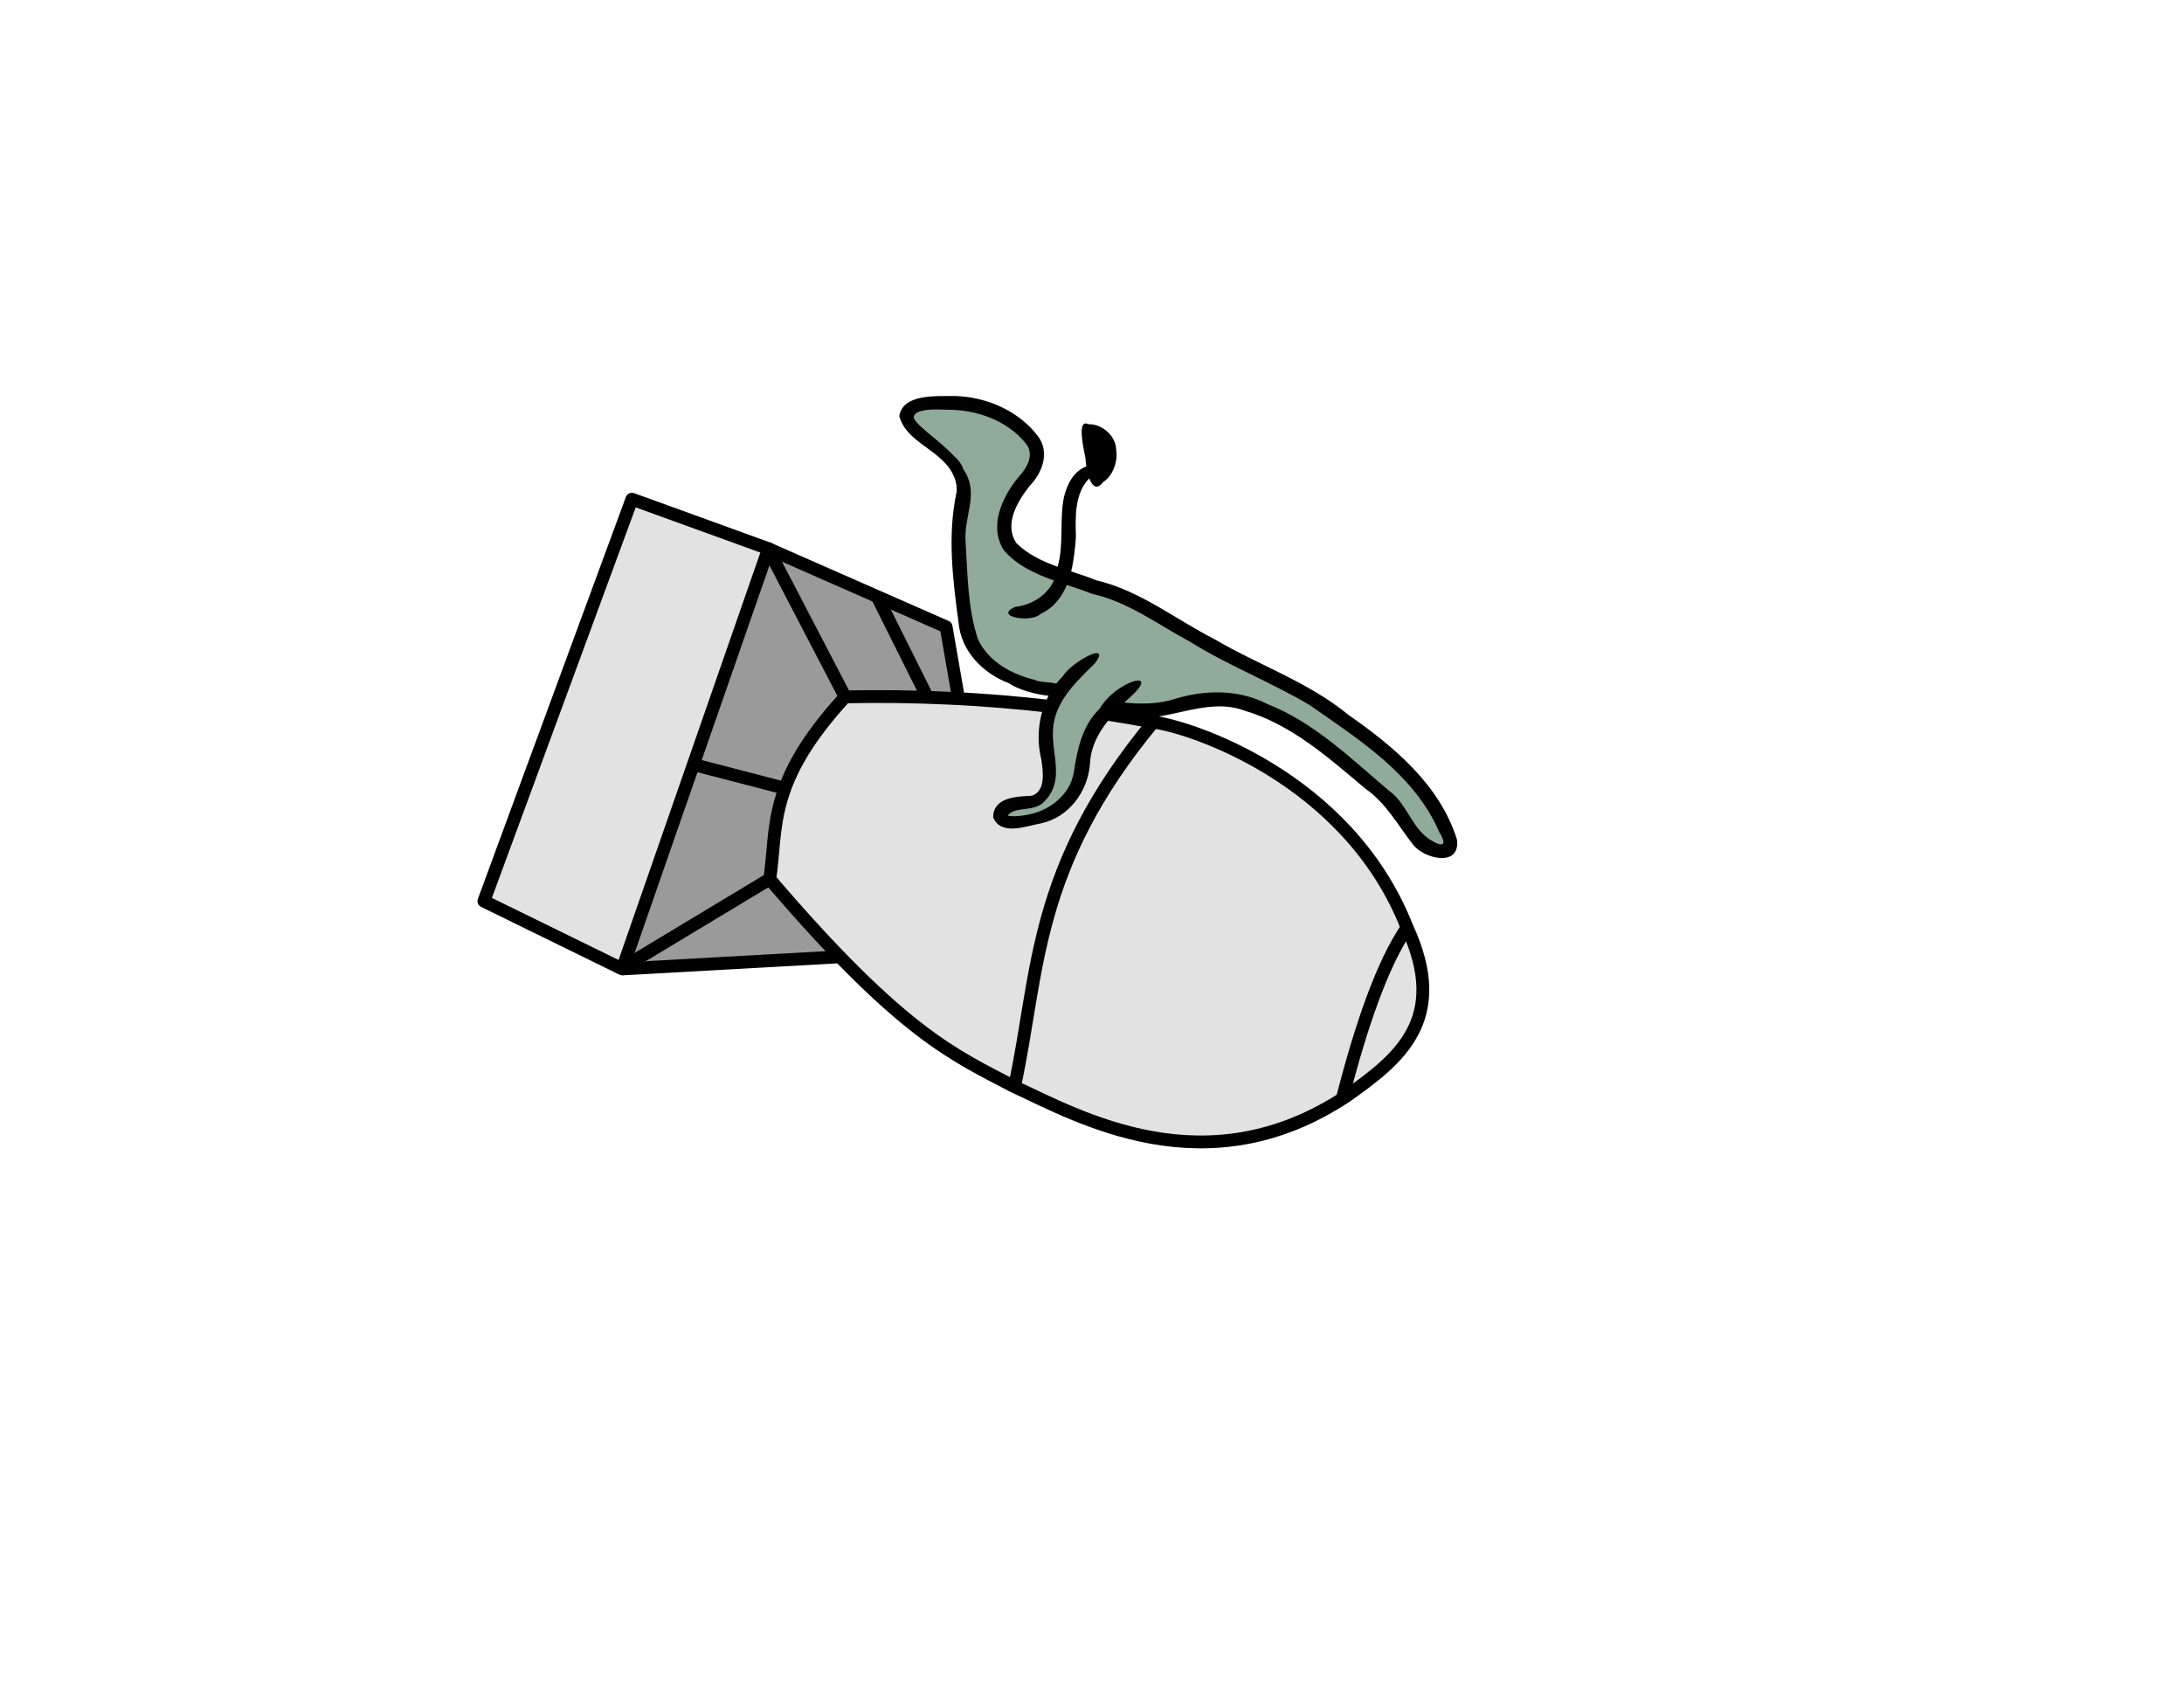
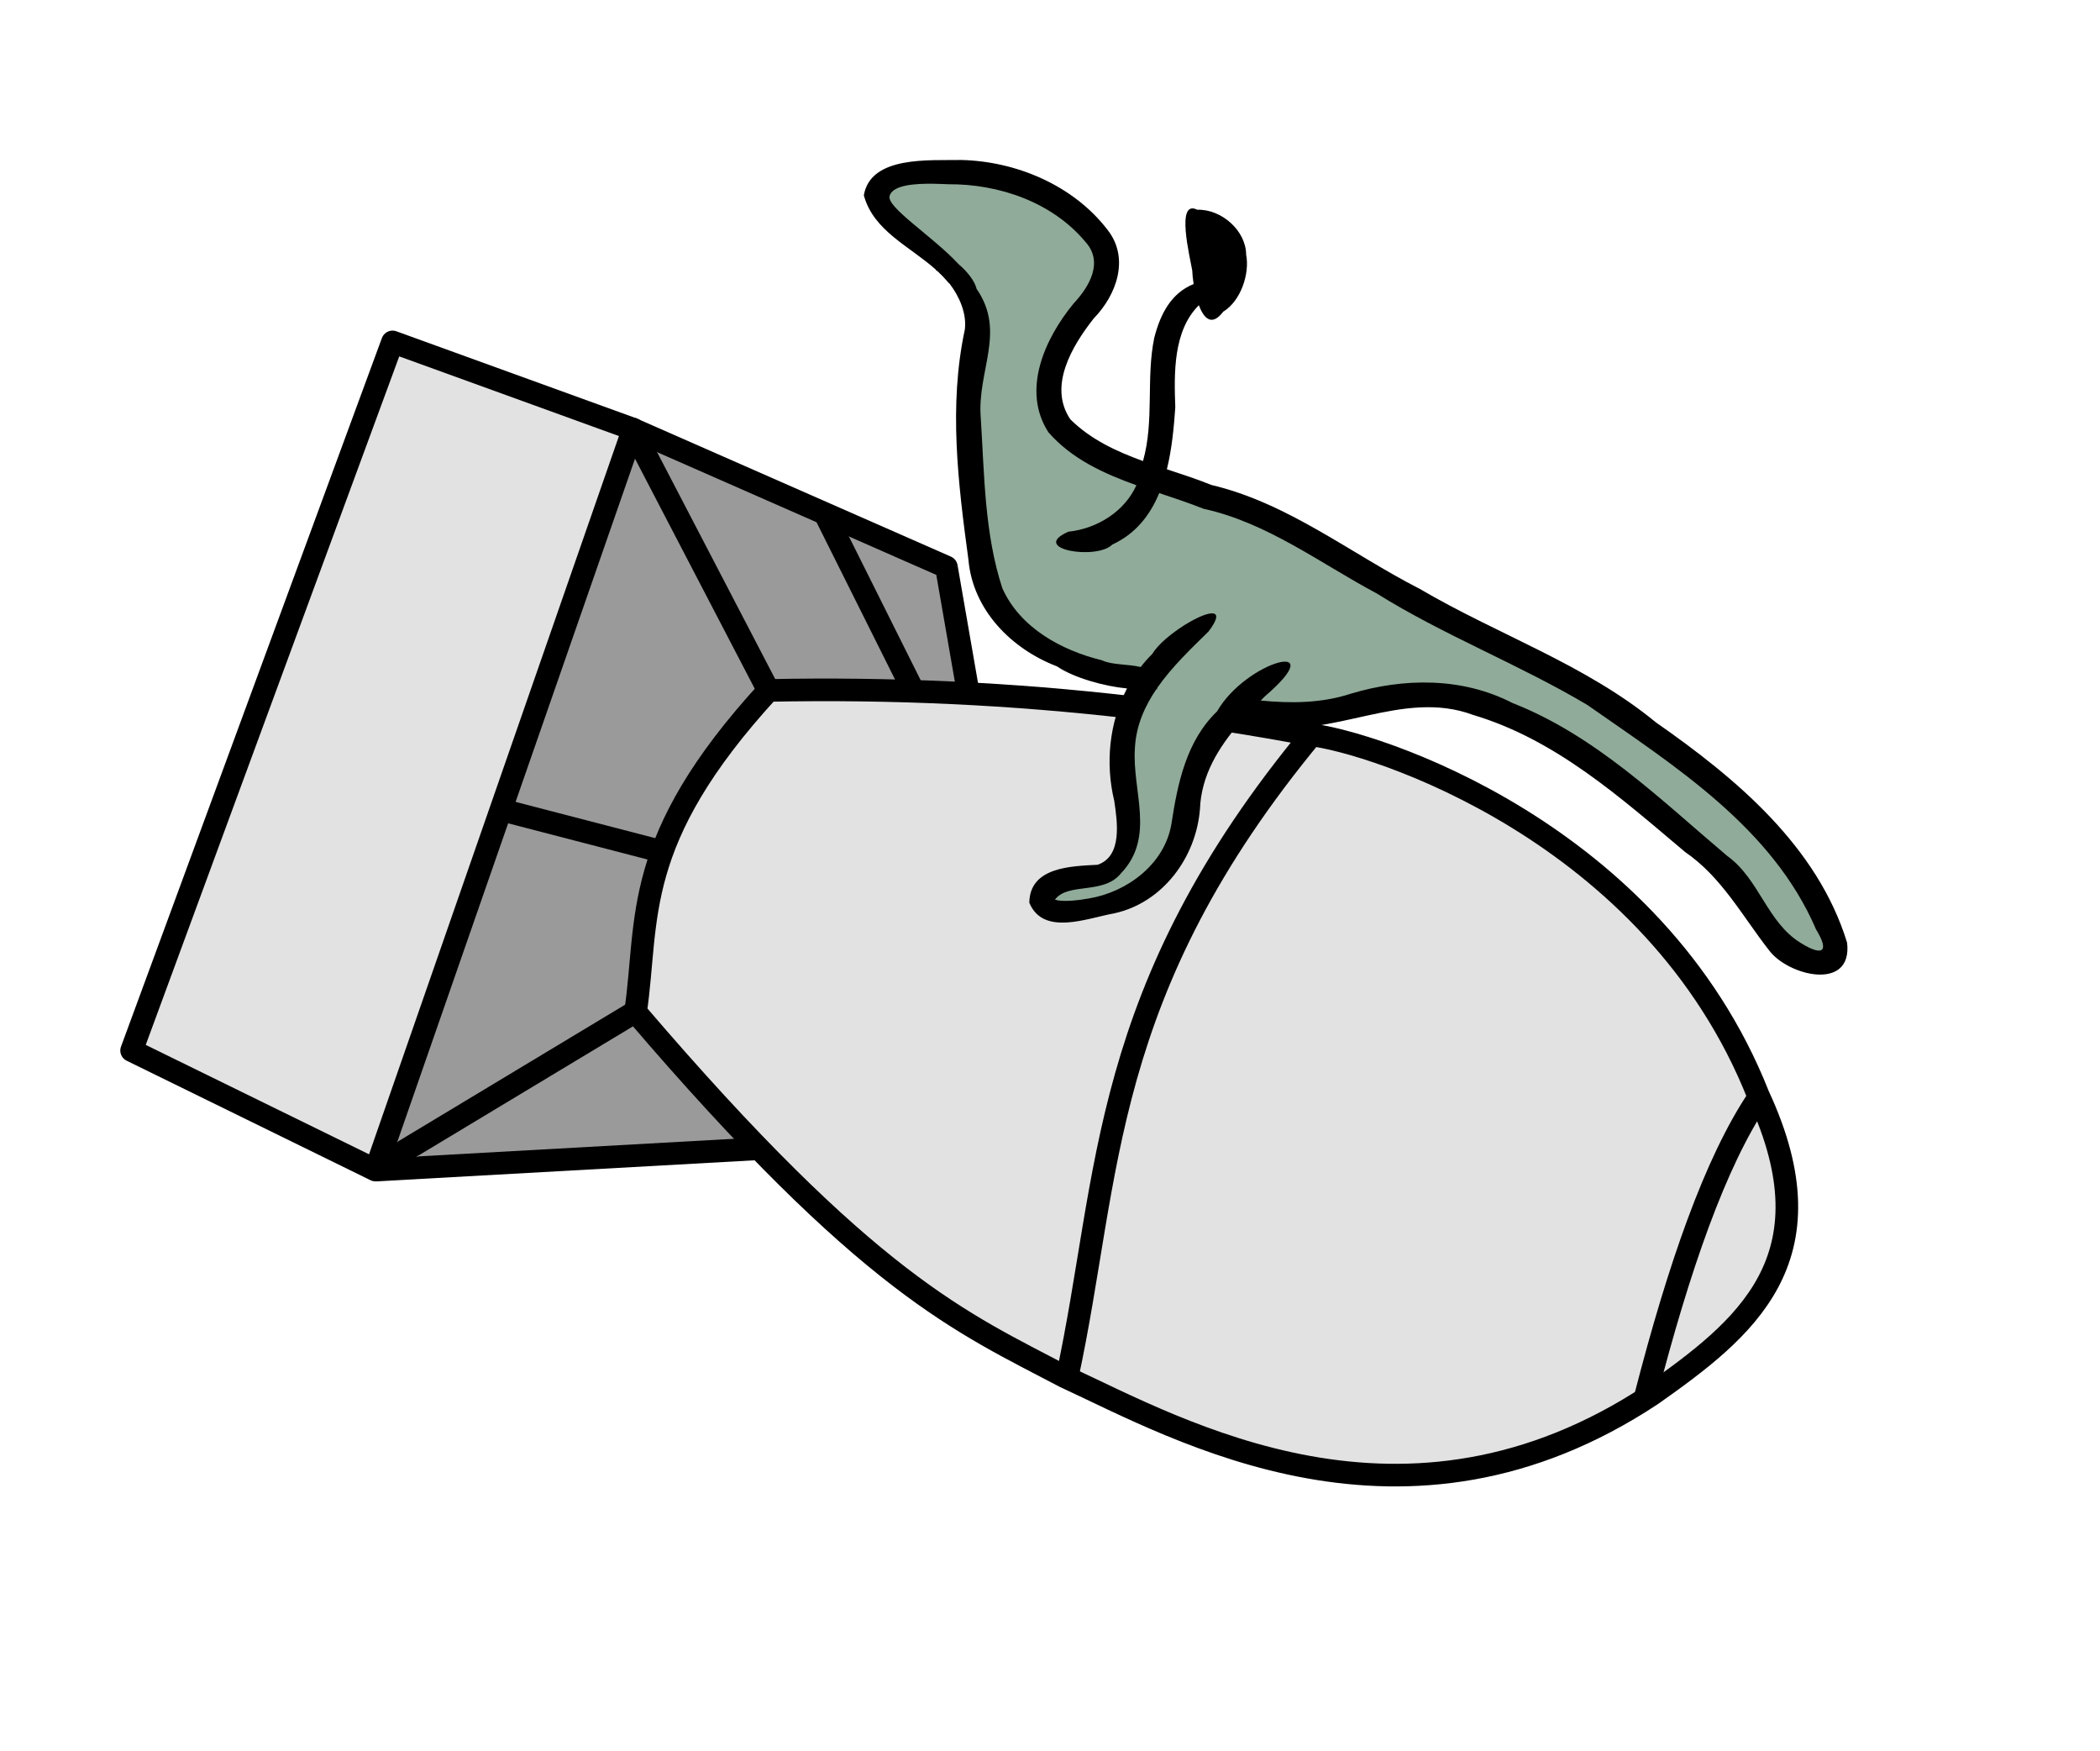
- <svg xmlns="http://www.w3.org/2000/svg" width="792pt" height="612pt" id="svg2985" version="1.1" style="display:inline">
+ <svg xmlns="http://www.w3.org/2000/svg" width="6in" height="5in" id="svg2985" version="1.1" style="display:inline">
  <defs id="defs2987" />
-   <g id="layer2" style="display:inline">
-     <path style="fill:#90ab99;fill-opacity:1;stroke:#90ab99;stroke-width:4.306;stroke-linecap:butt;stroke-linejoin:round;stroke-miterlimit:4;stroke-dasharray:none;stroke-opacity:1" d="m 691.606,405.396 c -3.331,-2.207 -5.575,-4.918 -12.087,-14.611 -3.532,-5.257 -9.345,-10.674 -28.603,-26.656 -13.497,-11.201 -23.356,-17.565 -35.937,-23.197 -12.283,-5.499 -14.218,-5.922 -26.906,-5.889 -10.189,0.027 -11.829,0.214 -19.773,2.257 -7.167,1.843 -9.973,2.228 -16.25,2.228 l -7.588,0 3.925,-4.115 c 2.159,-2.263 3.925,-4.607 3.925,-5.208 0,-1.704 -4.365,-1.368 -8.33,0.642 -4.544,2.303 -7.553,5.029 -12.981,11.763 -6.874,8.527 -8.725,12.832 -11.364,26.42 -0.741,3.813 -2.146,8.568 -3.123,10.565 -2.015,4.12 -6.697,8.569 -11.677,11.098 -5.087,2.584 -17.213,4.86 -16.074,3.018 0.477,-0.772 3.719,-1.723 9.733,-2.857 3.503,-0.66 4.624,-1.26 7.038,-3.764 4.552,-4.721 5.443,-8.39 4.71,-19.398 -0.332,-4.987 -0.564,-11.255 -0.514,-13.928 0.168,-9.061 4.126,-16.416 15.029,-27.927 5.011,-5.29 6.72,-7.561 6.72,-8.929 0,-1.65 -0.192,-1.788 -1.91,-1.373 -5.004,1.209 -12.148,6.217 -16.18,11.342 l -2.395,3.044 -4.375,-0.427 c -5.581,-0.545 -14.955,-3.688 -20.016,-6.711 -5.295,-3.163 -10.172,-7.993 -12.254,-12.134 -3.35,-6.664 -5.492,-19.573 -6.707,-40.422 -0.638,-10.947 -0.572,-12.766 0.744,-20.485 1.849,-10.845 1.527,-15.48 -1.505,-21.704 -2.894,-5.941 -4.489,-7.72 -14.948,-16.672 -4.719,-4.039 -8.782,-7.982 -9.03,-8.761 -0.282,-0.889 -0.024,-1.841 0.691,-2.554 0.967,-0.964 2.913,-1.136 12.744,-1.128 10.179,0.008 12.243,0.208 16.811,1.626 7.108,2.207 13.61,5.73 18.319,9.928 7.931,7.068 8.009,10.641 0.445,20.315 -6.856,8.769 -9.742,15.981 -9.73,24.32 0.011,8.362 3.049,13.008 12.429,19.008 2.119,1.355 6.291,3.462 9.271,4.682 l 5.418,2.218 -2.755,3.485 c -2.987,3.779 -9.013,7.317 -13.857,8.135 -2.664,0.45 -5.652,2.511 -5.652,3.898 0,1.219 4.671,2.715 8.474,2.715 6.771,0 15.86,-6.226 18.988,-13.007 0.745,-1.615 1.667,-2.831 2.049,-2.703 0.382,0.129 4.288,1.393 8.68,2.811 15.338,4.95 19.837,7.065 41.974,19.742 12.242,7.01 29.757,16.502 38.923,21.093 25.272,12.658 30.628,15.955 52.08,32.06 9.838,7.386 23.584,20.866 28.748,28.193 3.483,4.942 10.485,17.918 10.485,19.431 0,1.344 -2.552,0.699 -5.835,-1.476 z" id="path3961" />
-     <path style="fill:#e2e2e2;fill-opacity:1;stroke:#e2e2e2;stroke-width:4.306;stroke-linecap:butt;stroke-linejoin:round;stroke-miterlimit:4;stroke-dasharray:none;stroke-opacity:1" d="m 655.082,521.911 c 0,-0.134 0.292,-1.15 0.649,-2.257 0.357,-1.107 2.239,-7.392 4.183,-13.966 4.515,-15.275 10.097,-30.17 15.414,-41.135 3.116,-6.425 4.347,-8.37 4.794,-7.572 0.331,0.591 1.394,4.125 2.363,7.854 4.174,16.064 1.239,29.397 -9.176,41.695 -4.731,5.586 -18.227,16.974 -18.227,15.38 z" id="path3963" />
-     <path style="fill:#e2e2e2;fill-opacity:1;stroke:#e2e2e2;stroke-width:4.306;stroke-linecap:butt;stroke-linejoin:round;stroke-miterlimit:4;stroke-dasharray:none;stroke-opacity:1" d="m 570.366,548.102 c -0.955,-0.138 -4.548,-0.601 -7.986,-1.03 -13.426,-1.673 -30.879,-6.968 -47.914,-14.536 -16.037,-7.125 -19.79,-9.017 -19.79,-9.979 0,-0.519 0.635,-4.025 1.412,-7.791 0.776,-3.766 2.033,-10.753 2.792,-15.527 8.161,-51.331 16.065,-77.343 32.071,-105.549 9.854,-17.364 26.492,-40.275 29.248,-40.275 5.058,0 22.273,6.066 35.512,12.514 34.701,16.9 61.059,42.128 76.414,73.137 l 4.417,8.92 -1.685,2.67 c -8.052,12.756 -17.378,36.918 -25.31,65.579 -2.681,9.688 -3.809,12.753 -5.036,13.691 -0.869,0.665 -5.643,3.223 -10.608,5.685 -12.705,6.3 -25.934,10.322 -40.152,12.21 -5.071,0.673 -19.474,0.846 -23.386,0.281 l 0,0 z" id="path3965" />
-     <path style="fill:#e2e2e2;fill-opacity:1;stroke:#e2e2e2;stroke-width:4.306;stroke-linecap:butt;stroke-linejoin:round;stroke-miterlimit:4;stroke-dasharray:none;stroke-opacity:1" d="m 477.664,514.592 c -17.302,-9.545 -25.946,-15.433 -40.275,-27.432 -14.047,-11.763 -45.247,-43.855 -60.576,-62.309 -0.789,-0.95 -0.76,-2.879 0.181,-12.152 2.934,-28.917 8.833,-42.924 27.758,-65.92 l 5.555,-6.75 24.304,0.438 c 23.365,0.421 43.717,1.518 60.858,3.279 l 8.084,0.831 -0.654,2.163 c -0.901,2.981 -0.871,15.248 0.048,19.791 0.416,2.057 0.757,5.588 0.757,7.846 0,6.903 -2.72,10.273 -8.314,10.304 -6.814,0.037 -12.984,2.612 -14.563,6.079 -2.462,5.403 1.296,9.883 8.276,9.866 5.237,-0.012 15.87,-2.289 20.317,-4.35 6.89,-3.193 12.889,-9.864 15.752,-17.516 0.745,-1.991 1.711,-6.242 2.146,-9.447 0.894,-6.588 2.806,-11.844 6.173,-16.975 l 2.303,-3.509 7.045,1.255 c 3.874,0.69 7.284,1.334 7.577,1.43 0.293,0.096 -2.15,3.749 -5.428,8.118 -14.827,19.758 -25.797,39.016 -33.839,59.406 -6.836,17.333 -11.101,33.374 -15.415,57.982 -5.808,33.13 -7.462,42.037 -7.892,42.474 -0.25,0.255 -4.829,-1.951 -10.176,-4.9 z" id="path3967" />
-     <path style="fill:#e2e2e2;fill-opacity:1;stroke:#e2e2e2;stroke-width:4.306;stroke-linecap:butt;stroke-linejoin:round;stroke-miterlimit:4;stroke-dasharray:none;stroke-opacity:1" d="m 268.302,448.587 c -18.148,-8.899 -29.483,-14.834 -29.438,-15.414 0.054,-0.688 68.1,-186.199 68.665,-187.199 0.224,-0.396 58.994,21.237 59.15,21.772 0.298,1.02 -67.462,194.919 -68.188,195.122 -0.373,0.104 -13.959,-6.322 -30.19,-14.281 z" id="path3969" />
-     <path style="fill:#9a9a9a;fill-opacity:1;stroke:#9a9a9a;stroke-width:4.306;stroke-linecap:butt;stroke-linejoin:round;stroke-miterlimit:4;stroke-dasharray:none;stroke-opacity:1" d="m 379.688,273.031 c -0.2,0.2 6.305,12.865 25.156,48.969 l 5.875,11.281 15.938,0 15.938,0 -10.531,-21.094 -10.562,-21.125 -20.781,-9.125 c -11.436,-5.019 -20.908,-9.03 -21.031,-8.906 z m -7.844,2.125 c -0.156,0.46 -7.419,21.28 -16.125,46.281 -8.706,25.001 -15.729,45.584 -15.594,45.719 0.135,0.135 8.498,2.371 18.562,4.969 10.064,2.598 18.322,4.67 18.375,4.625 0.053,-0.045 1.835,-3.457 3.969,-7.594 4.478,-8.684 9.434,-15.984 17.531,-25.875 l 5.75,-7 -16.094,-30.969 c -8.85,-17.04 -16.219,-30.616 -16.375,-30.156 z M 432.312,296.125 c -0.118,0.111 4.039,8.678 9.219,19.031 l 9.406,18.812 4.156,0 c 2.29,0 4.156,-0.06 4.156,-0.156 0,-1.266 -4.9,-27.9 -5.188,-28.188 -0.601,-0.601 -21.505,-9.732 -21.75,-9.5 z m -94.25,78.094 C 337.518,374.238 309.181,453.916 308,458.75 c -0.187,0.764 58.653,-34.108 60.531,-35.875 0.313,-0.295 1.017,-5.039 1.562,-10.531 1.058,-10.643 2.43,-19.577 3.938,-25.312 l 0.938,-3.5 -18.094,-4.688 c -9.952,-2.563 -18.416,-4.639 -18.812,-4.625 z M 371.25,429.812 c -0.371,0 -55.759,33.257 -56.625,34 -0.3,0.257 1.106,0.36 3.125,0.219 4.703,-0.329 78.224,-4.375 79.5,-4.375 0.528,0 -5.029,-6.726 -12.344,-14.938 C 377.592,436.507 371.434,429.812 371.25,429.812 Z" id="path3971" />
+   <g id="layer2" style="display:inline" transform="translate(-211.6181,-124.0045)">
+     <g id="g3445">
+       <path id="path3963" d="m 668.831,498.342 c 0,-0.134 0.292,-1.15 0.649,-2.257 0.357,-1.107 2.239,-7.392 4.183,-13.966 4.515,-15.275 10.097,-30.17 15.414,-41.135 3.116,-6.425 4.347,-8.37 4.794,-7.572 0.331,0.591 1.394,4.125 2.363,7.854 4.174,16.064 1.239,29.397 -9.176,41.695 -4.731,5.586 -18.227,16.974 -18.227,15.38 z" style="fill:#e2e2e2;fill-opacity:1;stroke:#e2e2e2;stroke-width:4.306;stroke-linecap:butt;stroke-linejoin:round;stroke-miterlimit:4;stroke-dasharray:none;stroke-opacity:1" />
+       <path id="path3965" d="m 584.114,524.533 c -0.955,-0.138 -4.548,-0.601 -7.986,-1.03 -13.426,-1.673 -30.879,-6.968 -47.914,-14.536 -16.037,-7.125 -19.79,-9.017 -19.79,-9.979 0,-0.519 0.635,-4.025 1.412,-7.791 0.776,-3.766 2.033,-10.753 2.792,-15.527 8.161,-51.331 16.065,-77.343 32.071,-105.549 9.854,-17.364 26.492,-40.275 29.248,-40.275 5.058,0 22.273,6.066 35.512,12.514 34.701,16.9 61.059,42.128 76.414,73.137 l 4.417,8.92 -1.685,2.67 c -8.052,12.756 -17.378,36.918 -25.31,65.579 -2.681,9.688 -3.809,12.753 -5.036,13.691 -0.869,0.665 -5.643,3.223 -10.608,5.685 -12.705,6.3 -25.934,10.322 -40.152,12.21 -5.071,0.673 -19.474,0.846 -23.386,0.281 l 0,0 z" style="fill:#e2e2e2;fill-opacity:1;stroke:#e2e2e2;stroke-width:4.306;stroke-linecap:butt;stroke-linejoin:round;stroke-miterlimit:4;stroke-dasharray:none;stroke-opacity:1" />
+       <path id="path3967" d="m 491.412,491.024 c -17.302,-9.545 -25.946,-15.433 -40.275,-27.432 -14.047,-11.763 -45.247,-43.855 -60.576,-62.309 -0.789,-0.95 -0.76,-2.879 0.181,-12.152 2.934,-28.917 8.833,-42.924 27.758,-65.92 l 5.555,-6.75 24.304,0.438 c 23.365,0.421 43.717,1.518 60.858,3.279 l 8.084,0.831 -0.654,2.163 c -0.901,2.981 -0.871,15.248 0.048,19.791 0.416,2.057 0.757,5.588 0.757,7.846 0,6.903 -2.72,10.273 -8.314,10.304 -6.814,0.037 -12.984,2.612 -14.563,6.079 -2.462,5.403 1.296,9.883 8.276,9.866 5.237,-0.012 15.87,-2.289 20.317,-4.35 6.89,-3.193 12.889,-9.864 15.752,-17.516 0.745,-1.991 1.711,-6.242 2.146,-9.447 0.894,-6.588 2.806,-11.844 6.173,-16.975 l 2.303,-3.509 7.045,1.255 c 3.874,0.69 7.284,1.334 7.577,1.43 0.293,0.096 -2.15,3.749 -5.428,8.118 -14.827,19.758 -25.797,39.016 -33.839,59.406 -6.836,17.333 -11.101,33.374 -15.415,57.982 -5.808,33.13 -7.462,42.037 -7.892,42.474 -0.25,0.255 -4.829,-1.951 -10.176,-4.9 z" style="fill:#e2e2e2;fill-opacity:1;stroke:#e2e2e2;stroke-width:4.306;stroke-linecap:butt;stroke-linejoin:round;stroke-miterlimit:4;stroke-dasharray:none;stroke-opacity:1" />
+     </g>
+     <path style="fill:#e2e2e2;fill-opacity:1;stroke:#e2e2e2;stroke-width:4.306;stroke-linecap:butt;stroke-linejoin:round;stroke-miterlimit:4;stroke-dasharray:none;stroke-opacity:1" d="m 282.051,425.018 c -18.148,-8.899 -29.483,-14.834 -29.438,-15.414 0.054,-0.688 68.1,-186.199 68.665,-187.199 0.224,-0.396 58.994,21.237 59.15,21.772 0.298,1.02 -67.462,194.919 -68.188,195.122 -0.373,0.104 -13.959,-6.322 -30.19,-14.281 z" id="path3969" />
+     <path style="fill:#9a9a9a;fill-opacity:1;stroke:#9a9a9a;stroke-width:4.306;stroke-linecap:butt;stroke-linejoin:round;stroke-miterlimit:4;stroke-dasharray:none;stroke-opacity:1" d="m 393.436,249.463 c -0.2,0.2 6.305,12.865 25.156,48.969 l 5.875,11.281 15.938,0 15.938,0 -10.531,-21.094 -10.562,-21.125 -20.781,-9.125 c -11.436,-5.019 -20.908,-9.03 -21.031,-8.906 z m -7.844,2.125 c -0.156,0.46 -7.419,21.28 -16.125,46.281 -8.706,25.001 -15.729,45.584 -15.594,45.719 0.135,0.135 8.498,2.371 18.562,4.969 10.064,2.598 18.322,4.67 18.375,4.625 0.053,-0.045 1.835,-3.457 3.969,-7.594 4.478,-8.684 9.434,-15.984 17.531,-25.875 l 5.75,-7 -16.094,-30.969 c -8.85,-17.04 -16.219,-30.616 -16.375,-30.156 z m 60.469,20.969 c -0.118,0.111 4.039,8.678 9.219,19.031 l 9.406,18.812 4.156,0 c 2.29,0 4.156,-0.06 4.156,-0.156 0,-1.266 -4.9,-27.9 -5.188,-28.188 -0.601,-0.601 -21.505,-9.732 -21.75,-9.5 z m -94.25,78.094 c -0.544,0.019 -28.881,79.697 -30.062,84.531 -0.187,0.764 58.653,-34.108 60.531,-35.875 0.313,-0.295 1.017,-5.039 1.562,-10.531 1.058,-10.643 2.43,-19.577 3.938,-25.312 l 0.938,-3.5 -18.094,-4.688 c -9.952,-2.563 -18.416,-4.639 -18.812,-4.625 z m 33.188,55.594 c -0.371,0 -55.759,33.257 -56.625,34 -0.3,0.257 1.106,0.36 3.125,0.219 4.703,-0.329 78.224,-4.375 79.5,-4.375 0.528,0 -5.029,-6.726 -12.344,-14.938 -7.314,-8.211 -13.473,-14.906 -13.656,-14.906 z" id="path3971" />
  </g>
-   <g id="layer1" style="display:none">
-     <path style="fill:none;stroke:#000000;stroke-width:4.429;stroke-linecap:butt;stroke-linejoin:miter;stroke-miterlimit:4;stroke-dasharray:none;stroke-opacity:1" d="m 233.968,435.652 71.565,-194.319 66.041,23.937 -70.706,203.157 z" id="path20" />
-     <path style="fill:none;stroke:#000000;stroke-width:4.429;stroke-linecap:butt;stroke-linejoin:miter;stroke-miterlimit:4;stroke-dasharray:none;stroke-opacity:1" d="M 379.186,381.027 334.749,369.488" id="path3772" />
-     <path style="fill:none;stroke:#000000;stroke-width:4.429;stroke-linecap:butt;stroke-linejoin:miter;stroke-miterlimit:4;stroke-dasharray:none;stroke-opacity:1" d="m 371.575,425.341 -70.952,42.718" id="path3774" />
-     <path style="fill:none;stroke:#000000;stroke-width:4.429;stroke-linecap:butt;stroke-linejoin:miter;stroke-miterlimit:4;stroke-dasharray:none;stroke-opacity:1" d="m 405.129,462.622 -103.178,6.674" id="path3776" />
-     <path style="fill:none;stroke:#000000;stroke-width:4.429;stroke-linecap:butt;stroke-linejoin:miter;stroke-miterlimit:4;stroke-dasharray:none;stroke-opacity:1" d="M 408.635,336.92 371.329,265.27" id="path3778" />
-     <path style="fill:none;stroke:#000000;stroke-width:4.429;stroke-linecap:butt;stroke-linejoin:miter;stroke-miterlimit:4;stroke-dasharray:none;stroke-opacity:1" d="M 448.215,336.674 424.003,288.187" id="path3782" />
-     <path style="fill:none;stroke:#000000;stroke-width:4.429;stroke-linecap:butt;stroke-linejoin:miter;stroke-miterlimit:4;stroke-dasharray:none;stroke-opacity:1" d="M 463.517,337.94 457.452,303.049 373.441,265.935" id="path3784" />
-     <path style="fill:none;stroke:#000000;stroke-width:4.429;stroke-linecap:butt;stroke-linejoin:miter;stroke-miterlimit:4;stroke-dasharray:none;stroke-opacity:1" d="m 680.164,448.007 c -28.721,-72.682 -106.072,-97.068 -122.909,-98.952 -48.142,-9.153 -97.682,-13.183 -148.601,-12.152 -37.893,41.277 -32.733,62.683 -36.456,88.189 64.067,74.928 89.488,85.122 117.701,99.993 31.607,14.621 93.109,49.905 161.101,4.861 25.211,-17.807 50.045,-37.02 29.165,-81.939 z" id="path3801" />
-     <path style="fill:none;stroke:#000000;stroke-width:4.429;stroke-linecap:butt;stroke-linejoin:miter;stroke-miterlimit:4;stroke-dasharray:none;stroke-opacity:1" d="m 557.949,348.708 c -58.828,70.918 -55.385,121.078 -67.357,176.377" id="path3803" />
-     <path style="fill:none;stroke:#000000;stroke-width:4.429;stroke-linecap:butt;stroke-linejoin:miter;stroke-miterlimit:4;stroke-dasharray:none;stroke-opacity:1" d="m 680.164,448.701 c -11.825,17.54 -21.847,46.498 -30.901,81.592" id="path3805" />
+   <g id="layer5" style="display:inline">
+     <path transform="translate(-211.6181,-124.0045)" style="display:inline;fill:#90ab99;fill-opacity:1;stroke:#90ab99;stroke-width:4.306;stroke-linecap:butt;stroke-linejoin:round;stroke-miterlimit:4;stroke-dasharray:none;stroke-opacity:1" d="m 705.354,381.827 c -3.331,-2.207 -5.575,-4.918 -12.087,-14.611 -3.532,-5.257 -9.345,-10.674 -28.603,-26.656 -13.497,-11.201 -23.356,-17.565 -35.937,-23.197 -12.283,-5.499 -14.218,-5.922 -26.906,-5.889 -10.189,0.027 -11.829,0.214 -19.773,2.257 -7.167,1.843 -9.973,2.228 -16.25,2.228 l -7.588,0 3.925,-4.115 c 2.159,-2.263 3.925,-4.607 3.925,-5.208 0,-1.704 -4.365,-1.368 -8.33,0.642 -4.544,2.303 -7.553,5.029 -12.981,11.763 -6.874,8.527 -8.725,12.832 -11.364,26.42 -0.741,3.813 -2.146,8.568 -3.123,10.565 -2.015,4.12 -6.697,8.569 -11.677,11.098 -5.087,2.584 -17.213,4.86 -16.074,3.018 0.477,-0.772 3.719,-1.723 9.733,-2.857 3.503,-0.66 4.624,-1.26 7.038,-3.764 4.552,-4.721 5.443,-8.39 4.71,-19.398 -0.332,-4.987 -0.564,-11.255 -0.514,-13.928 0.168,-9.061 4.126,-16.416 15.029,-27.927 5.011,-5.29 6.72,-7.561 6.72,-8.929 0,-1.65 -0.192,-1.788 -1.91,-1.373 -5.004,1.209 -12.148,6.217 -16.18,11.342 l -2.395,3.044 -4.375,-0.427 c -5.581,-0.545 -14.955,-3.688 -20.016,-6.711 -5.295,-3.163 -10.172,-7.993 -12.254,-12.134 -3.35,-6.664 -5.492,-19.573 -6.707,-40.422 -0.638,-10.947 -0.572,-12.766 0.744,-20.485 1.849,-10.845 1.527,-15.48 -1.505,-21.704 -2.894,-5.941 -4.489,-7.72 -14.948,-16.672 -4.719,-4.039 -8.782,-7.982 -9.03,-8.761 -0.282,-0.889 -0.024,-1.841 0.691,-2.554 0.967,-0.964 2.913,-1.136 12.744,-1.128 10.179,0.008 12.243,0.208 16.811,1.626 7.108,2.207 13.61,5.73 18.319,9.928 7.931,7.068 8.009,10.641 0.445,20.315 -6.856,8.769 -9.742,15.981 -9.73,24.32 0.011,8.362 3.049,13.008 12.429,19.008 2.119,1.355 6.291,3.462 9.271,4.682 l 5.418,2.218 -2.755,3.485 c -2.987,3.779 -9.013,7.317 -13.857,8.135 -2.664,0.45 -5.652,2.511 -5.652,3.898 0,1.219 4.671,2.715 8.474,2.715 6.771,0 15.86,-6.226 18.988,-13.007 0.745,-1.615 1.667,-2.831 2.049,-2.703 0.382,0.129 4.288,1.393 8.68,2.811 15.338,4.95 19.837,7.065 41.974,19.742 12.242,7.01 29.757,16.502 38.923,21.093 25.272,12.658 30.628,15.955 52.08,32.06 9.838,7.386 23.584,20.866 28.748,28.193 3.483,4.942 10.485,17.918 10.485,19.431 0,1.344 -2.552,0.699 -5.835,-1.476 z" id="path3961" />
  </g>
-   <g id="g3821" style="display:inline">
-     <g id="g3852">
+   <g id="layer1" style="display:none" transform="translate(-211.6181,-124.0045)">
+     <path style="fill:none;stroke:#000000;stroke-width:4.429;stroke-linecap:butt;stroke-linejoin:miter;stroke-miterlimit:4;stroke-dasharray:none;stroke-opacity:1" d="m 247.717,412.084 71.565,-194.319 66.041,23.937 -70.706,203.157 z" id="path20" />
+     <path style="fill:none;stroke:#000000;stroke-width:4.429;stroke-linecap:butt;stroke-linejoin:miter;stroke-miterlimit:4;stroke-dasharray:none;stroke-opacity:1" d="M 392.934,357.458 348.497,345.919" id="path3772" />
+     <path style="fill:none;stroke:#000000;stroke-width:4.429;stroke-linecap:butt;stroke-linejoin:miter;stroke-miterlimit:4;stroke-dasharray:none;stroke-opacity:1" d="m 385.323,401.772 -70.952,42.718" id="path3774" />
+     <path style="fill:none;stroke:#000000;stroke-width:4.429;stroke-linecap:butt;stroke-linejoin:miter;stroke-miterlimit:4;stroke-dasharray:none;stroke-opacity:1" d="M 418.877,439.053 315.699,445.728" id="path3776" />
+     <path style="fill:none;stroke:#000000;stroke-width:4.429;stroke-linecap:butt;stroke-linejoin:miter;stroke-miterlimit:4;stroke-dasharray:none;stroke-opacity:1" d="M 422.384,313.351 385.078,241.702" id="path3778" />
+     <path style="fill:none;stroke:#000000;stroke-width:4.429;stroke-linecap:butt;stroke-linejoin:miter;stroke-miterlimit:4;stroke-dasharray:none;stroke-opacity:1" d="M 461.964,313.106 437.751,264.618" id="path3782" />
+     <path style="fill:none;stroke:#000000;stroke-width:4.429;stroke-linecap:butt;stroke-linejoin:miter;stroke-miterlimit:4;stroke-dasharray:none;stroke-opacity:1" d="m 477.266,314.372 -6.066,-34.892 -84.01,-37.114" id="path3784" />
+     <path style="fill:none;stroke:#000000;stroke-width:4.429;stroke-linecap:butt;stroke-linejoin:miter;stroke-miterlimit:4;stroke-dasharray:none;stroke-opacity:1" d="M 693.912,424.438 C 665.191,351.756 587.84,327.37 571.003,325.486 522.861,316.333 473.322,312.303 422.402,313.334 c -37.893,41.277 -32.733,62.683 -36.456,88.189 64.067,74.928 89.488,85.122 117.701,99.993 31.607,14.621 93.109,49.905 161.101,4.861 25.211,-17.807 50.045,-37.02 29.165,-81.939 z" id="path3801" />
+     <path style="fill:none;stroke:#000000;stroke-width:4.429;stroke-linecap:butt;stroke-linejoin:miter;stroke-miterlimit:4;stroke-dasharray:none;stroke-opacity:1" d="m 571.698,325.139 c -58.828,70.918 -55.385,121.078 -67.357,176.377" id="path3803" />
+     <path style="fill:none;stroke:#000000;stroke-width:4.429;stroke-linecap:butt;stroke-linejoin:miter;stroke-miterlimit:4;stroke-dasharray:none;stroke-opacity:1" d="m 693.912,425.133 c -11.825,17.54 -21.847,46.498 -30.901,81.592" id="path3805" />
+   </g>
+   <g id="g3821" style="display:inline" transform="translate(-211.6181,-124.0045)">
+     <g id="g3852" transform="translate(13.74839,-23.56868)">
      <path style="fill:none;stroke:#000000;stroke-width:6.201;stroke-linecap:butt;stroke-linejoin:round;stroke-miterlimit:4;stroke-dasharray:none;stroke-opacity:1" d="m 233.968,435.652 71.565,-194.319 66.041,23.937 -70.706,203.157 z" id="path3002" />
      <path style="fill:none;stroke:#000000;stroke-width:6.201;stroke-linecap:butt;stroke-linejoin:miter;stroke-miterlimit:4;stroke-dasharray:none;stroke-opacity:1" d="M 379.186,381.027 334.749,369.488" id="path3824" />
      <path style="fill:none;stroke:#000000;stroke-width:6.201;stroke-linecap:butt;stroke-linejoin:miter;stroke-miterlimit:4;stroke-dasharray:none;stroke-opacity:1" d="m 371.575,425.341 -70.952,42.718" id="path3826" />
      <path style="fill:none;stroke:#000000;stroke-width:6.201;stroke-linecap:butt;stroke-linejoin:miter;stroke-miterlimit:4;stroke-dasharray:none;stroke-opacity:1" d="m 405.129,462.622 -104.284,5.814" id="path3828" />
      <path style="fill:none;stroke:#000000;stroke-width:6.201;stroke-linecap:butt;stroke-linejoin:miter;stroke-miterlimit:4;stroke-dasharray:none;stroke-opacity:1" d="M 408.635,336.92 371.329,265.27" id="path3830" />
      <path style="fill:none;stroke:#000000;stroke-width:6.201;stroke-linecap:butt;stroke-linejoin:miter;stroke-miterlimit:4;stroke-dasharray:none;stroke-opacity:1" d="M 448.215,336.674 424.003,288.187" id="path3832" />
      <path style="fill:none;stroke:#000000;stroke-width:6.201;stroke-linecap:butt;stroke-linejoin:round;stroke-miterlimit:4;stroke-dasharray:none;stroke-opacity:1" d="M 463.517,337.94 457.452,303.049 370.856,264.989" id="path3834" />
      <path style="fill:none;stroke:#000000;stroke-width:6.201;stroke-linecap:butt;stroke-linejoin:miter;stroke-miterlimit:4;stroke-dasharray:none;stroke-opacity:1" d="m 508.247,341.561 c -32.586,-3.796 -65.785,-5.342 -99.593,-4.657 -37.893,41.277 -32.733,62.683 -36.456,88.189 64.067,74.928 89.488,85.122 117.701,99.993 31.607,14.621 93.109,49.905 161.101,4.861 25.211,-17.807 50.045,-37.02 29.165,-81.939 -28.721,-72.682 -106.072,-97.068 -122.909,-98.952 -7.616,-1.448 -15.267,-2.768 -22.953,-3.96" id="path3836" />
      <path style="fill:none;stroke:#000000;stroke-width:6.201;stroke-linecap:butt;stroke-linejoin:miter;stroke-miterlimit:4;stroke-dasharray:none;stroke-opacity:1" d="m 557.949,348.708 c -58.828,70.918 -55.385,121.078 -67.357,176.377" id="path3838" />
      <path style="fill:none;stroke:#000000;stroke-width:6.201;stroke-linecap:butt;stroke-linejoin:miter;stroke-miterlimit:4;stroke-dasharray:none;stroke-opacity:1" d="m 680.164,448.701 c -11.825,17.54 -21.847,46.498 -30.901,81.592" id="path3840" />
    </g>
  </g>
-   <g id="layer6" style="display:inline">
-     <path style="fill:#000000;fill-opacity:1;fill-rule:nonzero;stroke:none" clip-path="none" d="M 461.521 191.445 C 452.754 191.611 436.694 190.218 434.807 201.119 C 437.425 210.871 447.32 215.048 454.529 221.492 C 454.539 221.533 454.544 221.568 454.555 221.609 C 454.761 221.757 454.969 221.923 455.178 222.092 C 456.062 222.92 456.91 223.781 457.68 224.705 C 457.88 224.962 458.098 225.172 458.322 225.363 C 460.99 228.825 463.07 233.554 462.508 237.947 C 458.032 258.774 460.661 280.147 463.49 301.002 C 464.684 314.846 475.281 325.529 487.787 330.305 C 492.443 333.488 501.05 335.822 506.992 336.355 C 502.126 345.684 501.001 356.86 503.492 367.184 C 504.326 372.878 505.789 382.339 498.934 384.709 C 491.654 385.098 480.304 385.301 480.197 395.125 C 484.047 404.364 496.161 399.321 503.461 398.033 C 516.798 395.134 525.956 382.702 527.002 369.414 C 527.357 360.202 532.075 352.56 537.893 345.828 C 539.601 346.262 541.611 346.479 543.428 346.576 C 563.213 350.418 582.468 336.343 601.959 343.631 C 624.593 350.373 642.393 366.323 660.053 381.193 C 670.126 388.087 675.806 398.858 683.076 408.131 C 688.246 415.167 706.064 419.563 704.502 406.07 C 696.353 379.573 674.014 360.986 652.051 345.654 C 632.693 329.722 608.692 321.635 587.307 309.064 C 568.336 299.373 551.227 285.541 530.148 280.562 C 526.213 278.971 522.074 277.628 517.93 276.256 C 519.305 270.648 519.859 264.717 520.234 259.285 C 519.893 249.882 519.635 238.275 526.703 231.268 C 528.083 234.966 530.281 237.199 533.426 232.982 C 533.444 232.983 533.457 232.988 533.475 232.988 C 538.133 230.106 540.706 222.702 539.67 217.398 C 539.62 210.879 532.996 204.891 526.248 205.088 C 520.282 202.095 524.259 218.111 524.885 221.754 C 524.912 222.696 525.038 224.016 525.264 225.461 C 519.074 227.966 516.139 233.689 514.467 240.197 C 512.16 251.294 514.518 262.948 511.375 274.006 C 504.042 271.341 497.021 268.083 491.451 262.57 C 485.273 253.455 492.001 242.349 497.848 234.914 C 504.147 228.461 507.814 218.326 501.588 210.521 C 492.28 198.416 476.642 191.793 461.521 191.445 z M 453.867 197.961 C 455.48 197.984 456.931 198.055 457.965 198.094 C 471.912 197.994 486.544 203.036 495.617 213.93 C 500.627 219.496 496.611 226.237 492.371 230.76 C 484.525 240.283 477.938 254.532 485.441 266.123 C 491.843 273.424 500.524 277.39 509.564 280.633 C 506.348 287.809 498.818 292.543 490.918 293.371 C 480.03 298.159 498.662 301.243 502.953 296.902 C 509.406 293.928 513.345 288.791 515.828 282.785 C 519.953 284.164 524.06 285.519 527.975 287.084 C 545.488 290.916 559.832 301.953 575.35 310.227 C 593.922 321.836 614.477 329.708 633.26 340.887 C 657.256 357.661 683.971 374.46 695.99 402.438 C 699.984 408.982 697.408 409.671 691.73 406.109 C 682.545 400.478 680.399 388.563 671.619 382.281 C 653.242 366.759 635.51 349.276 612.725 340.35 C 598.962 333.255 582.957 333.419 568.398 337.791 C 560.355 340.43 551.961 340.476 543.668 339.676 C 544.045 339.297 544.42 338.907 544.797 338.533 C 563.614 322.376 539.616 328.822 531.695 342.641 C 523.243 350.78 520.874 362.406 519.178 373.5 C 517.34 384.496 507.088 392.167 496.584 393.939 C 489.401 395.245 486.564 394.316 487.398 394.049 C 491.131 389.552 500.66 392.928 505.365 387.027 C 514.861 377.038 508.352 364.562 509.156 352.73 C 509.483 346.555 511.846 341.212 515.164 336.377 L 515.234 336.83 C 515.26 336.613 515.272 336.41 515.283 336.207 C 519.239 330.497 524.517 325.495 529.383 320.705 C 537.825 309.538 518.2 319.824 513.922 326.896 C 512.774 328.032 511.717 329.234 510.74 330.488 C 507.342 329.646 502.843 329.957 500.121 328.633 C 489.154 325.958 477.715 319.827 472.809 308.9 C 467.888 293.924 467.876 277.787 466.885 262.18 C 465.798 249.317 473.921 238.578 465.744 226.805 C 465.27 224.657 463.11 221.956 460.789 220.004 C 453.845 212.467 440.849 204.334 441.893 201.273 C 442.736 198.261 449.028 197.892 453.867 197.961 z M 525.412 212.115 C 525.396 212.151 525.359 212.169 525.264 212.143 C 525.317 212.129 525.36 212.128 525.412 212.115 z " id="path3433" />
+   <g id="layer6" style="display:inline" transform="translate(-211.6181,-124.0045)">
+     <path style="fill:#000000;fill-opacity:1;fill-rule:nonzero;stroke:none" clip-path="none" d="m 475.27,167.877 c -8.768,0.166 -24.827,-1.227 -26.715,9.674 2.619,9.752 12.513,13.929 19.723,20.373 0.01,0.041 0.015,0.076 0.025,0.117 0.206,0.148 0.414,0.313 0.623,0.482 0.885,0.829 1.732,1.69 2.502,2.613 0.2,0.257 0.419,0.466 0.643,0.658 2.668,3.461 4.748,8.191 4.186,12.584 -4.476,20.827 -1.847,42.2 0.982,63.055 1.194,13.844 11.791,24.527 24.297,29.303 4.656,3.184 13.263,5.517 19.205,6.051 -4.866,9.329 -5.992,20.504 -3.5,30.828 0.833,5.695 2.297,15.155 -4.559,17.525 -7.28,0.389 -18.63,0.592 -18.736,10.416 3.85,9.239 15.964,4.196 23.264,2.908 13.337,-2.899 22.495,-15.332 23.541,-28.619 0.355,-9.212 5.073,-16.854 10.891,-23.586 1.708,0.434 3.719,0.65 5.535,0.748 19.785,3.842 39.04,-10.233 58.531,-2.945 22.634,6.742 40.434,22.693 58.094,37.562 10.073,6.894 15.753,17.665 23.023,26.938 5.17,7.037 22.988,11.432 21.426,-2.061 -8.149,-26.497 -30.488,-45.084 -52.451,-60.416 -19.358,-15.932 -43.359,-24.02 -64.744,-36.59 -18.971,-9.692 -36.08,-23.523 -57.158,-28.502 -3.935,-1.591 -8.074,-2.935 -12.219,-4.307 1.376,-5.608 1.929,-11.539 2.305,-16.971 -0.342,-9.403 -0.6,-21.01 6.469,-28.018 1.379,3.699 3.578,5.932 6.723,1.715 0.018,8.4e-4 0.031,0.005 0.049,0.006 4.658,-2.882 7.232,-10.286 6.195,-15.59 -0.05,-6.519 -6.674,-12.508 -13.422,-12.311 -5.966,-2.993 -1.989,13.023 -1.363,16.666 0.027,0.942 0.154,2.262 0.379,3.707 -6.189,2.505 -9.124,8.228 -10.797,14.736 -2.306,11.097 0.051,22.751 -3.092,33.809 -7.333,-2.665 -14.354,-5.923 -19.924,-11.436 -6.179,-9.115 0.55,-20.221 6.396,-27.656 6.299,-6.453 9.966,-16.588 3.74,-24.393 -9.308,-12.105 -24.945,-18.729 -40.066,-19.076 z m -7.654,6.516 c 1.613,0.023 3.064,0.094 4.098,0.133 13.947,-0.099 28.579,4.943 37.652,15.836 5.01,5.566 0.994,12.308 -3.246,16.83 -7.846,9.524 -14.434,23.773 -6.93,35.363 6.401,7.301 15.082,11.267 24.123,14.51 -3.217,7.177 -10.747,11.91 -18.646,12.738 -10.888,4.788 7.744,7.872 12.035,3.531 6.453,-2.975 10.392,-8.111 12.875,-14.117 4.125,1.379 8.232,2.734 12.146,4.299 17.514,3.832 31.857,14.869 47.375,23.143 18.573,11.609 39.127,19.481 57.91,30.66 23.996,16.774 50.712,33.574 62.73,61.551 3.994,6.545 1.418,7.233 -4.26,3.672 -9.186,-5.632 -11.331,-17.546 -20.111,-23.828 -18.377,-15.522 -36.109,-33.006 -58.895,-41.932 -13.762,-7.095 -29.767,-6.931 -44.326,-2.559 -8.043,2.639 -16.437,2.685 -24.73,1.885 0.377,-0.379 0.752,-0.769 1.129,-1.143 18.817,-16.158 -5.181,-9.711 -13.102,4.107 -8.452,8.14 -10.821,19.765 -12.518,30.859 -1.838,10.996 -12.09,18.667 -22.594,20.439 -7.183,1.305 -10.02,0.376 -9.186,0.109 3.732,-4.496 13.262,-1.121 17.967,-7.021 9.495,-9.99 2.987,-22.466 3.791,-34.297 0.326,-6.175 2.69,-11.519 6.008,-16.354 l 0.07,0.453 c 0.025,-0.217 0.038,-0.42 0.049,-0.623 3.956,-5.71 9.234,-10.712 14.1,-15.502 8.442,-11.167 -11.183,-0.881 -15.461,6.191 -1.148,1.135 -2.205,2.337 -3.182,3.592 -3.399,-0.843 -7.897,-0.531 -10.619,-1.855 -10.967,-2.675 -22.406,-8.806 -27.312,-19.732 -4.921,-14.976 -4.933,-31.113 -5.924,-46.721 -1.086,-12.863 7.036,-23.601 -1.141,-35.375 -0.475,-2.147 -2.634,-4.849 -4.955,-6.801 -6.944,-7.537 -19.94,-15.67 -18.896,-18.73 0.843,-3.012 7.136,-3.382 11.975,-3.312 z m 71.545,14.154 c -0.016,0.036 -0.053,0.054 -0.148,0.027 0.053,-0.014 0.097,-0.015 0.148,-0.027 z" id="path3433" />
  </g>
</svg>
